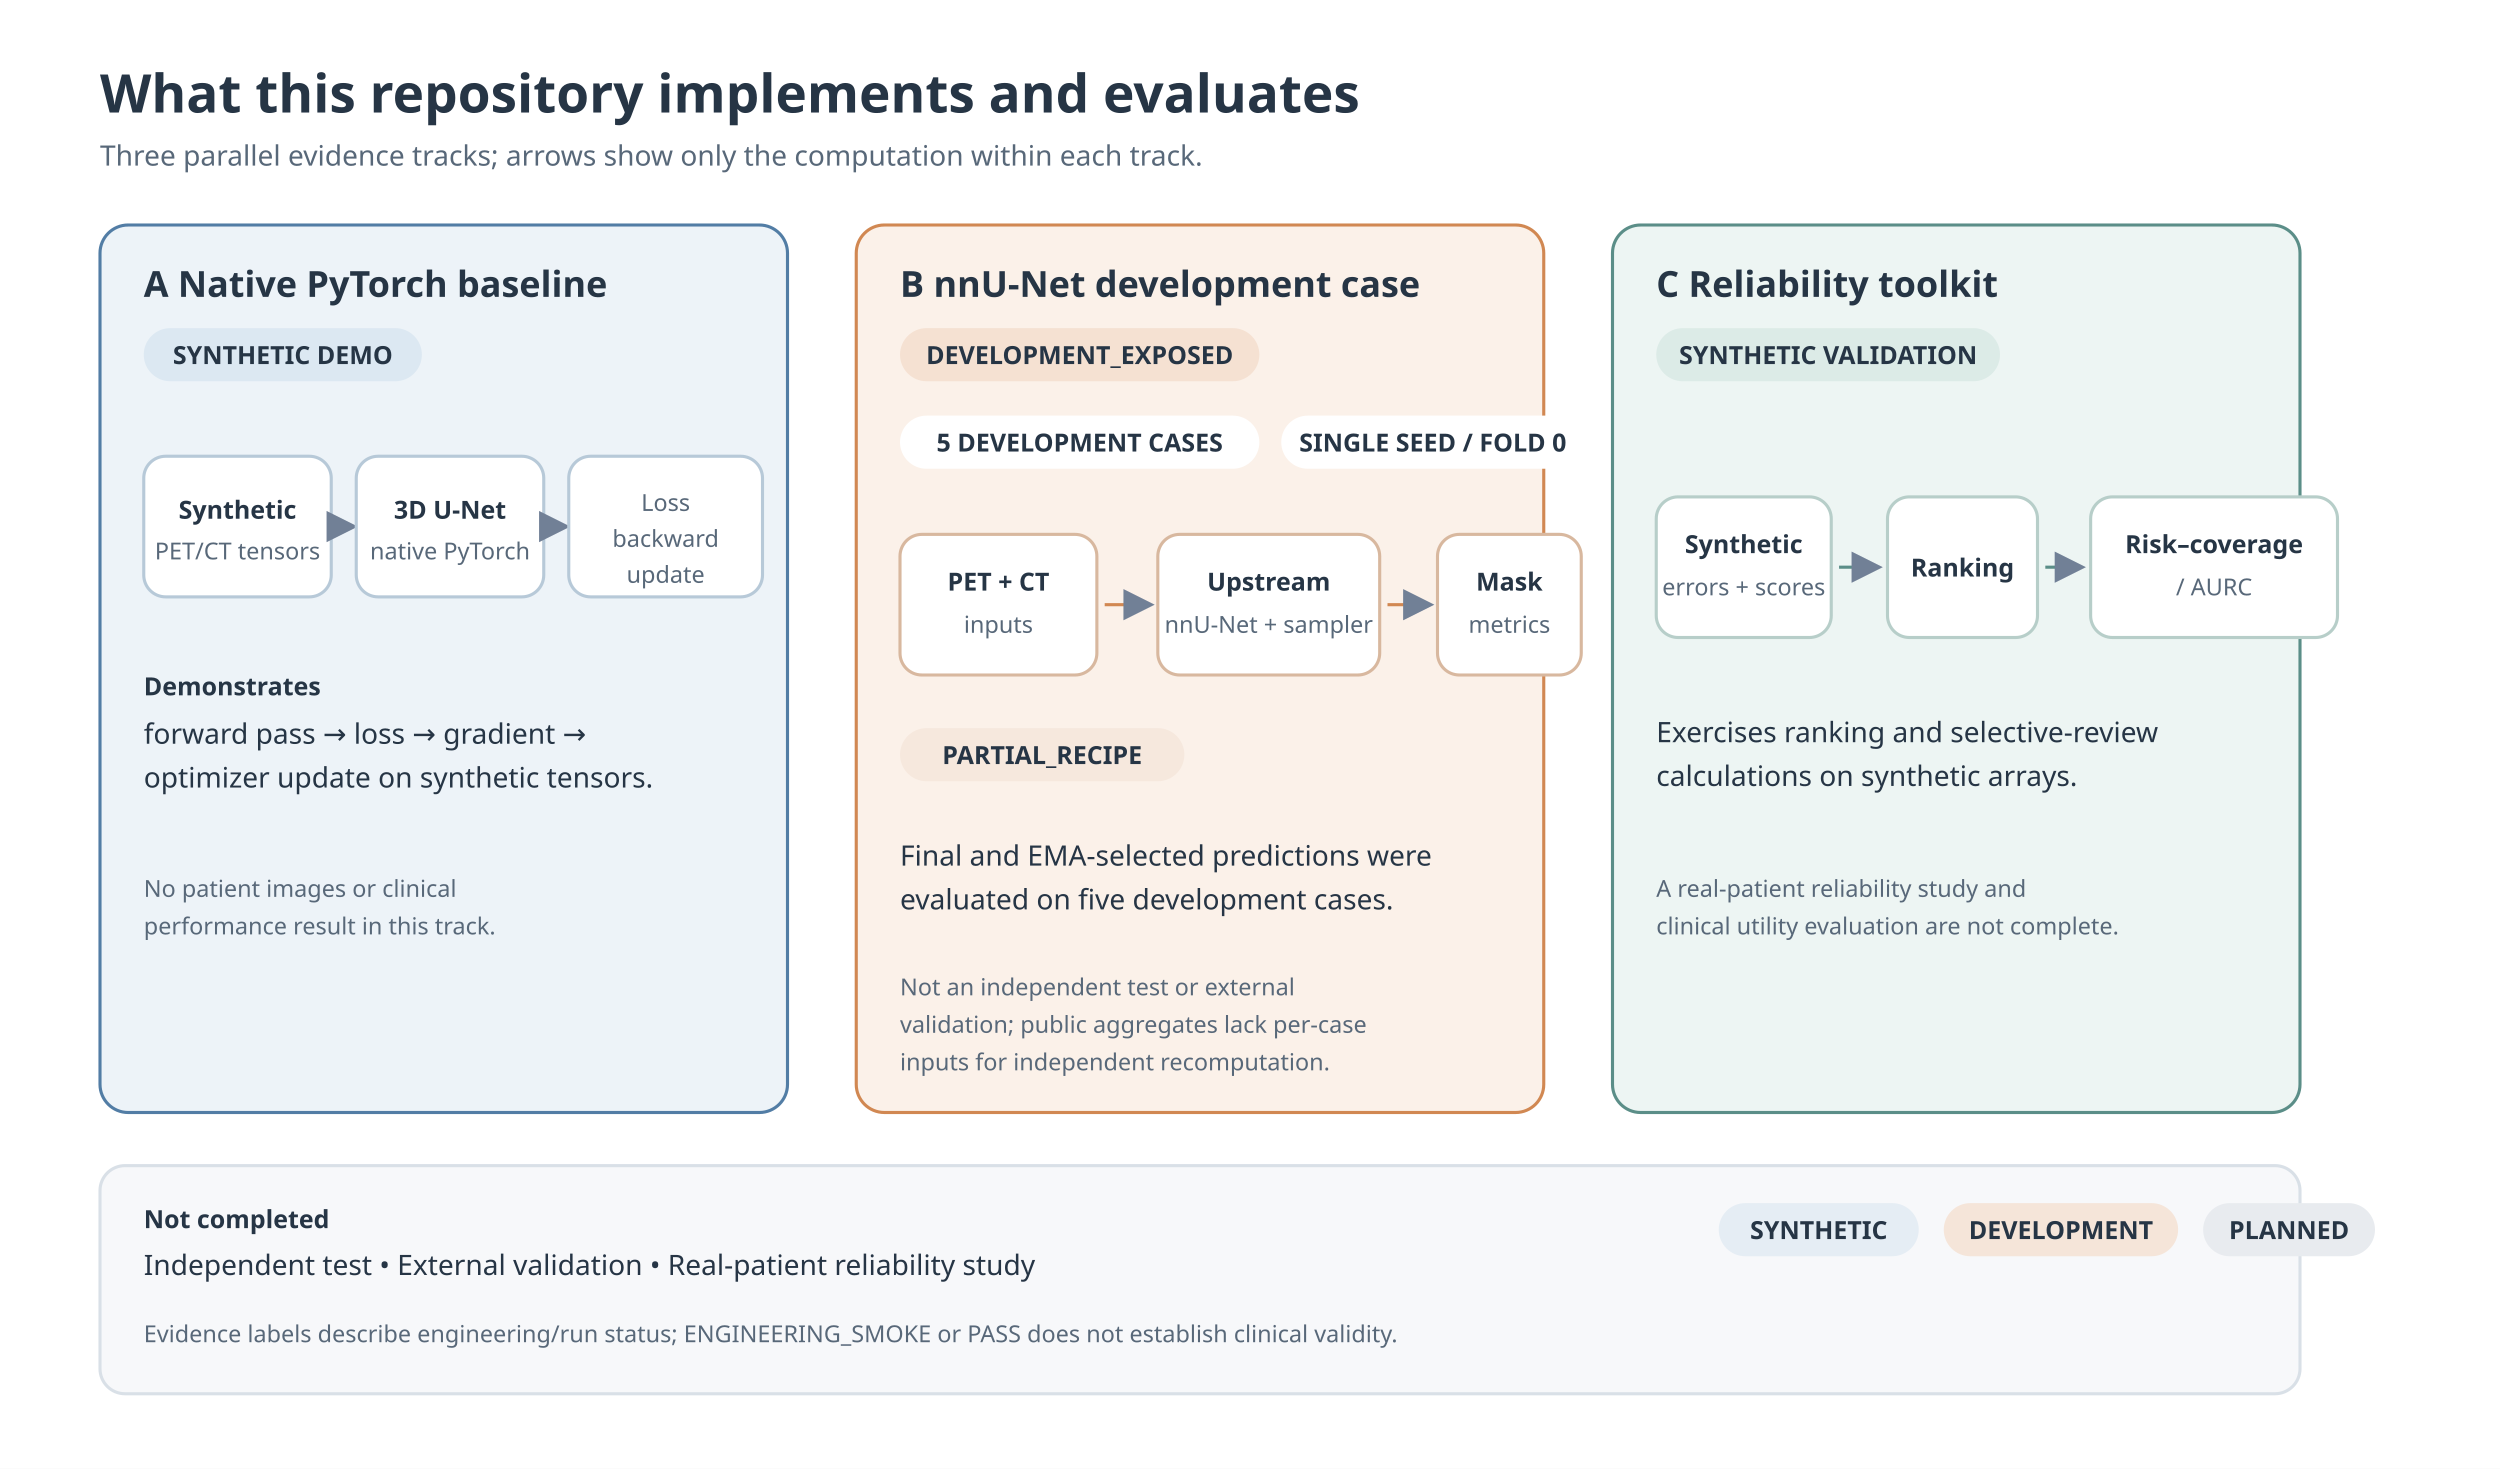
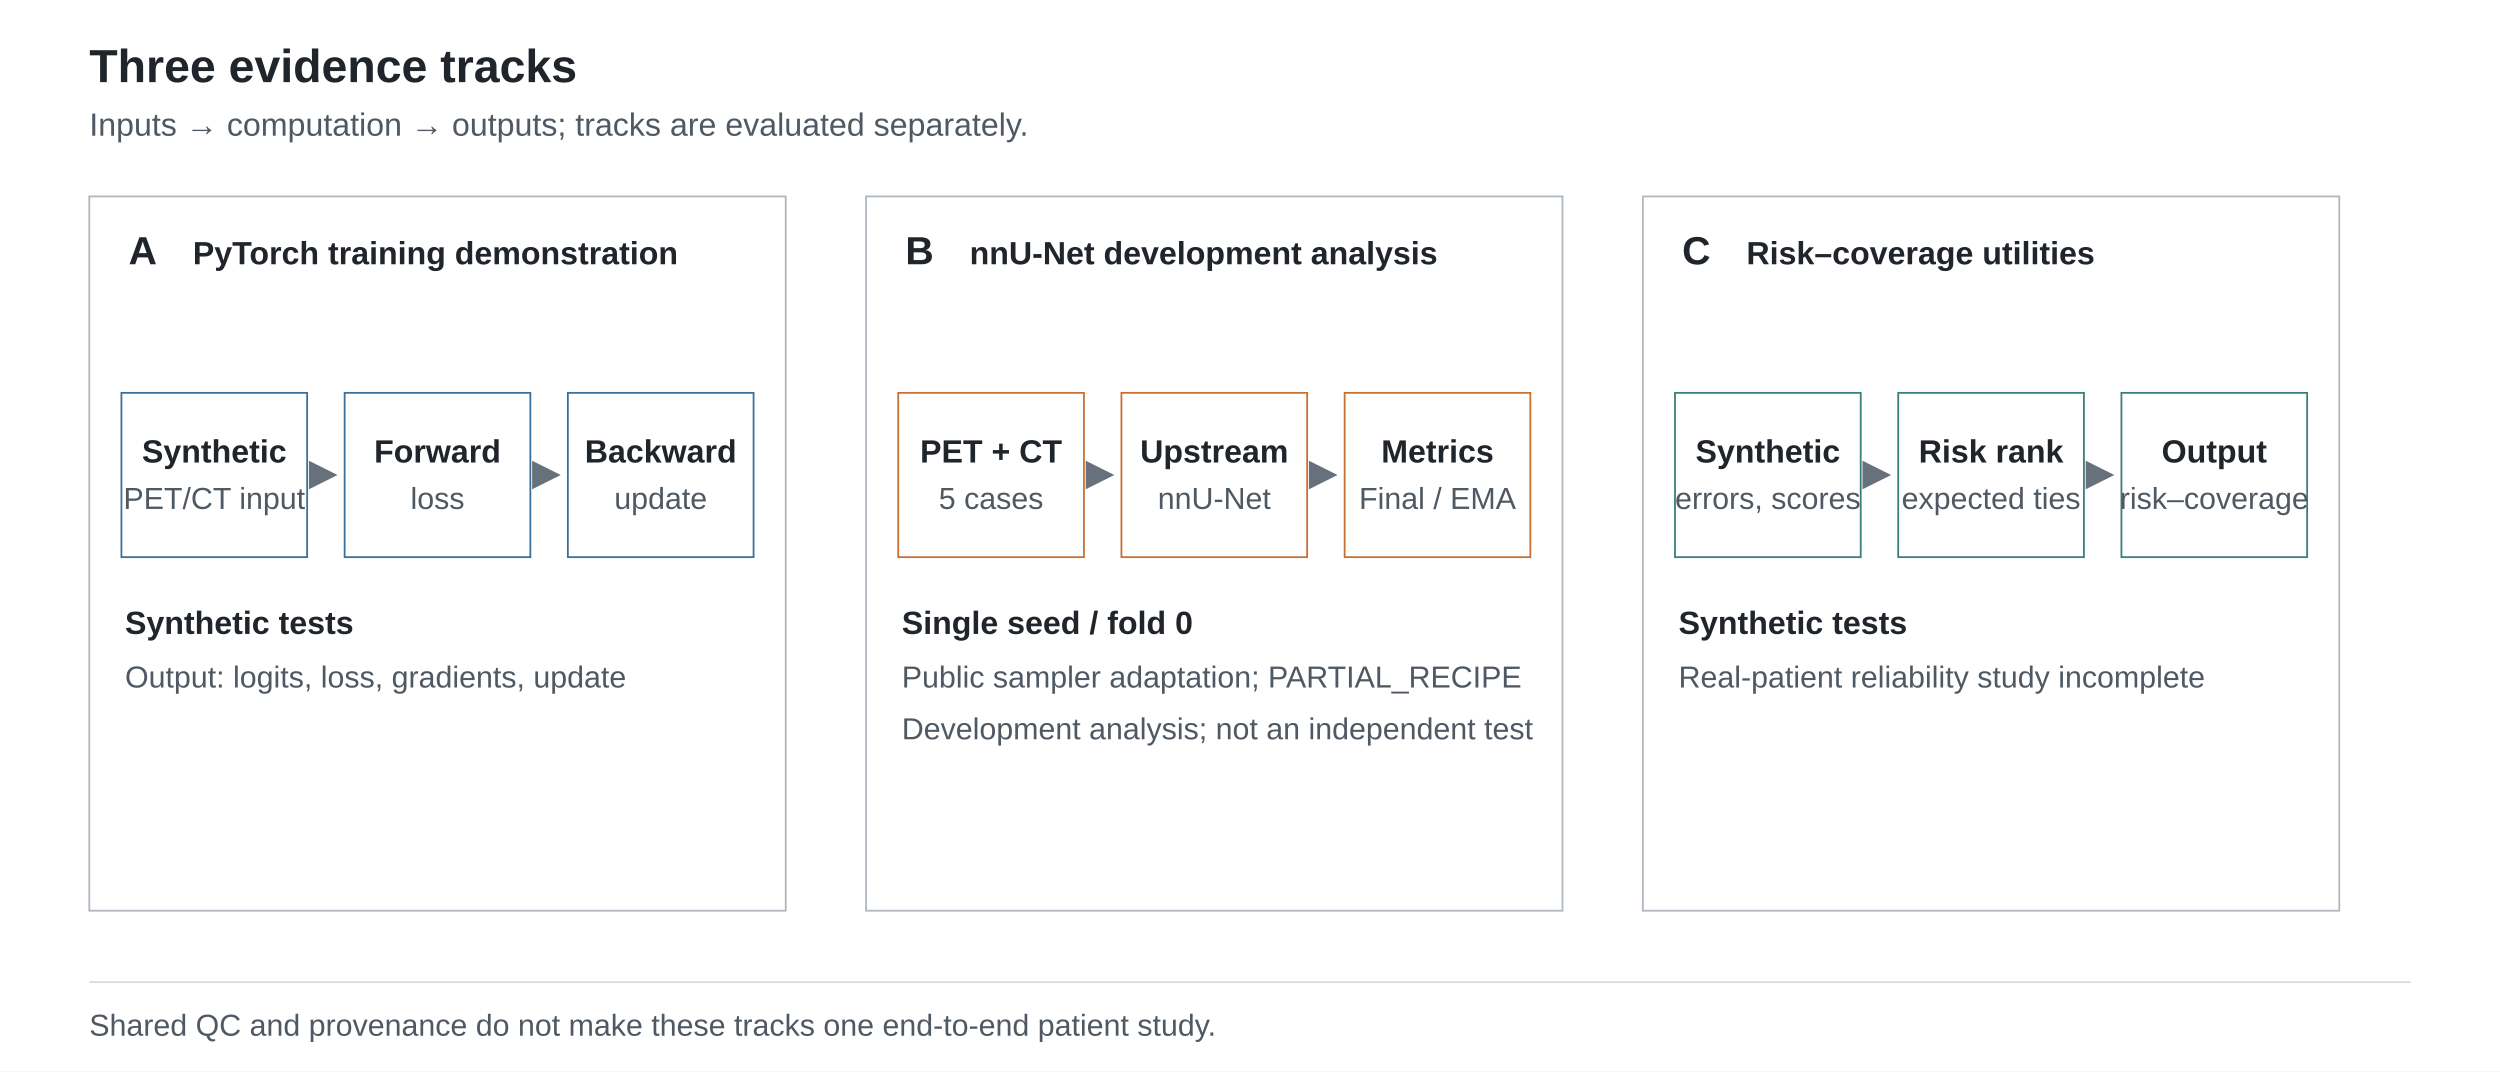
- <svg xmlns="http://www.w3.org/2000/svg" width="1600" height="940" viewBox="0 0 1600 940" role="img" aria-labelledby="title desc">
+ <svg xmlns="http://www.w3.org/2000/svg" width="1400" height="600" viewBox="0 0 1400 600" role="img" aria-labelledby="title desc">
  <defs>
-     <pattern id="control-hatch" width="9" height="9" patternUnits="userSpaceOnUse" patternTransform="rotate(45)">
-       <rect width="9" height="9" fill="#f0f1f2" />
-       <line x1="0" y1="0" x2="0" y2="9" stroke="#929aa2" stroke-width="3" />
+     <pattern id="control-hatch" width="8" height="8" patternUnits="userSpaceOnUse" patternTransform="rotate(45)">
+       <rect width="8" height="8" fill="#f4f4f4" />
+       <line x1="0" y1="0" x2="0" y2="8" stroke="#69727a" stroke-width="2" />
    </pattern>
-     <marker id="arrow" markerWidth="10" markerHeight="10" refX="8" refY="5" orient="auto">
-       <path d="M0,0 L10,5 L0,10 z" fill="#718096" />
+     <marker id="arrow" markerWidth="8" markerHeight="8" refX="7" refY="4" orient="auto">
+       <path d="M0,0 L8,4 L0,8 z" fill="#67717b" />
    </marker>
  </defs>
-   <rect x="0" y="0" width="1600" height="940" fill="#ffffff" />
-   <style>text{font-family:sans-serif;fill:#263545} .title{font-size:34px;font-weight:700} .subtitle{font-size:18px;fill:#586879} .section{font-size:23px;font-weight:700} .body{font-size:18px} .small{font-size:15px;fill:#586879} .label{font-size:16px;font-weight:700} .metric{font-size:16px;font-variant-numeric:tabular-nums}</style>
-   <text x="64.0" y="72.0" class="title" text-anchor="start">What this repository implements and evaluates</text>
-   <text x="64.0" y="106.0" class="subtitle" text-anchor="start">Three parallel evidence tracks; arrows show only the computation within each track.</text>
-   <rect x="64.0" y="144.0" width="440.0" height="568.0" rx="18" fill="#edf3f8" stroke="#527da5" stroke-width="2" />
-   <rect x="548.0" y="144.0" width="440.0" height="568.0" rx="18" fill="#fbf1e9" stroke="#d18852" stroke-width="2" />
-   <rect x="1032.0" y="144.0" width="440.0" height="568.0" rx="18" fill="#edf5f3" stroke="#5b8e88" stroke-width="2" />
-   <text x="92.0" y="190.0" class="section" text-anchor="start">A  Native PyTorch baseline</text>
-   <rect x="92.0" y="210.0" width="178.0" height="34" rx="17" fill="#dce8f2" />
-   <text x="181.0" y="233.0" class="label" text-anchor="middle" fill="#23364d">SYNTHETIC DEMO</text>
-   <rect x="92.0" y="292.0" width="120.0" height="90.0" rx="14" fill="#ffffff" stroke="#b7c9d8" stroke-width="2" />
-   <text x="152.0" y="332.0" class="label" text-anchor="middle">Synthetic</text>
-   <text x="152.0" y="358.0" class="small" text-anchor="middle">PET/CT tensors</text>
-   <line x1="215.0" y1="337.0" x2="225.0" y2="337.0" stroke="#527da5" stroke-width="2" marker-end="url(#arrow)" />
-   <rect x="228.0" y="292.0" width="120.0" height="90.0" rx="14" fill="#ffffff" stroke="#b7c9d8" stroke-width="2" />
-   <text x="288.0" y="332.0" class="label" text-anchor="middle">3D U-Net</text>
-   <text x="288.0" y="358.0" class="small" text-anchor="middle">native PyTorch</text>
-   <line x1="351.0" y1="337.0" x2="361.0" y2="337.0" stroke="#527da5" stroke-width="2" marker-end="url(#arrow)" />
-   <rect x="364.0" y="292.0" width="124.0" height="90.0" rx="14" fill="#ffffff" stroke="#b7c9d8" stroke-width="2" />
-   <text x="426.0" y="327.0" class="small" text-anchor="middle">Loss</text>
-   <text x="426.0" y="350.0" class="small" text-anchor="middle">backward</text>
-   <text x="426.0" y="373.0" class="small" text-anchor="middle">update</text>
-   <text x="92.0" y="445.0" class="label" text-anchor="start">Demonstrates</text>
-   <text x="92.0" y="476.0" class="body" text-anchor="start">forward pass → loss → gradient →</text>
-   <text x="92.0" y="504.0" class="body" text-anchor="start">optimizer update on synthetic tensors.</text>
-   <text x="92.0" y="574.0" class="small" text-anchor="start">No patient images or clinical</text>
-   <text x="92.0" y="598.0" class="small" text-anchor="start">performance result in this track.</text>
-   <text x="576.0" y="190.0" class="section" text-anchor="start">B  nnU-Net development case</text>
-   <rect x="576.0" y="210.0" width="230.0" height="34" rx="17" fill="#f5e1d2" />
-   <text x="691.0" y="233.0" class="label" text-anchor="middle" fill="#23364d">DEVELOPMENT_EXPOSED</text>
-   <rect x="576.0" y="266.0" width="230.0" height="34" rx="17" fill="#ffffff" />
-   <text x="691.0" y="289.0" class="label" text-anchor="middle" fill="#23364d">5 DEVELOPMENT CASES</text>
-   <rect x="820.0" y="266.0" width="194.0" height="34" rx="17" fill="#ffffff" />
-   <text x="917.0" y="289.0" class="label" text-anchor="middle" fill="#23364d">SINGLE SEED / FOLD 0</text>
-   <rect x="576.0" y="342.0" width="126.0" height="90.0" rx="14" fill="#ffffff" stroke="#d8b89f" stroke-width="2" />
-   <text x="639.0" y="378.0" class="label" text-anchor="middle">PET + CT</text>
-   <text x="639.0" y="405.0" class="small" text-anchor="middle">inputs</text>
-   <line x1="707.0" y1="387.0" x2="735.0" y2="387.0" stroke="#d18852" stroke-width="2" marker-end="url(#arrow)" />
-   <rect x="741.0" y="342.0" width="142.0" height="90.0" rx="14" fill="#ffffff" stroke="#d8b89f" stroke-width="2" />
-   <text x="812.0" y="378.0" class="label" text-anchor="middle">Upstream</text>
-   <text x="812.0" y="405.0" class="small" text-anchor="middle">nnU-Net + sampler</text>
-   <line x1="888.0" y1="387.0" x2="914.0" y2="387.0" stroke="#d18852" stroke-width="2" marker-end="url(#arrow)" />
-   <rect x="920.0" y="342.0" width="92.0" height="90.0" rx="14" fill="#ffffff" stroke="#d8b89f" stroke-width="2" />
-   <text x="966.0" y="378.0" class="label" text-anchor="middle">Mask</text>
-   <text x="966.0" y="405.0" class="small" text-anchor="middle">metrics</text>
-   <rect x="576.0" y="466.0" width="182.0" height="34" rx="17" fill="#f6e8dd" />
-   <text x="667.0" y="489.0" class="label" text-anchor="middle" fill="#23364d">PARTIAL_RECIPE</text>
-   <text x="576.0" y="554.0" class="body" text-anchor="start">Final and EMA-selected predictions were</text>
-   <text x="576.0" y="582.0" class="body" text-anchor="start">evaluated on five development cases.</text>
-   <text x="576.0" y="637.0" class="small" text-anchor="start">Not an independent test or external</text>
-   <text x="576.0" y="661.0" class="small" text-anchor="start">validation; public aggregates lack per-case</text>
-   <text x="576.0" y="685.0" class="small" text-anchor="start">inputs for independent recomputation.</text>
-   <text x="1060.0" y="190.0" class="section" text-anchor="start">C  Reliability toolkit</text>
-   <rect x="1060.0" y="210.0" width="220.0" height="34" rx="17" fill="#dcebe7" />
-   <text x="1170.0" y="233.0" class="label" text-anchor="middle" fill="#23364d">SYNTHETIC VALIDATION</text>
-   <rect x="1060.0" y="318.0" width="112.0" height="90.0" rx="14" fill="#ffffff" stroke="#b7cec9" stroke-width="2" />
-   <text x="1116.0" y="354.0" class="label" text-anchor="middle">Synthetic</text>
-   <text x="1116.0" y="381.0" class="small" text-anchor="middle">errors + scores</text>
-   <line x1="1177.0" y1="363.0" x2="1201.0" y2="363.0" stroke="#5b8e88" stroke-width="2" marker-end="url(#arrow)" />
-   <rect x="1208.0" y="318.0" width="96.0" height="90.0" rx="14" fill="#ffffff" stroke="#b7cec9" stroke-width="2" />
-   <text x="1256.0" y="369.0" class="label" text-anchor="middle">Ranking</text>
-   <line x1="1309.0" y1="363.0" x2="1331.0" y2="363.0" stroke="#5b8e88" stroke-width="2" marker-end="url(#arrow)" />
-   <rect x="1338.0" y="318.0" width="158.0" height="90.0" rx="14" fill="#ffffff" stroke="#b7cec9" stroke-width="2" />
-   <text x="1417.0" y="354.0" class="label" text-anchor="middle">Risk–coverage</text>
-   <text x="1417.0" y="381.0" class="small" text-anchor="middle">/ AURC</text>
-   <text x="1060.0" y="475.0" class="body" text-anchor="start">Exercises ranking and selective-review</text>
-   <text x="1060.0" y="503.0" class="body" text-anchor="start">calculations on synthetic arrays.</text>
-   <text x="1060.0" y="574.0" class="small" text-anchor="start">A real-patient reliability study and</text>
-   <text x="1060.0" y="598.0" class="small" text-anchor="start">clinical utility evaluation are not complete.</text>
-   <rect x="64.0" y="746.0" width="1408.0" height="146.0" rx="16" fill="#f7f8fa" stroke="#d9e0e7" stroke-width="2" />
-   <text x="92.0" y="786.0" class="label" text-anchor="start">Not completed</text>
-   <text x="92.0" y="816.0" class="body" text-anchor="start">Independent test  •  External validation  •  Real-patient reliability study</text>
-   <text x="92.0" y="859.0" class="small" text-anchor="start">Evidence labels describe engineering/run status; ENGINEERING_SMOKE or PASS does not establish clinical validity.</text>
-   <rect x="1100.0" y="770.0" width="128.0" height="34" rx="17" fill="#e5edf4" />
-   <text x="1164.0" y="793.0" class="label" text-anchor="middle" fill="#23364d">SYNTHETIC</text>
-   <rect x="1244.0" y="770.0" width="150.0" height="34" rx="17" fill="#f5e5d9" />
-   <text x="1319.0" y="793.0" class="label" text-anchor="middle" fill="#23364d">DEVELOPMENT</text>
-   <rect x="1410.0" y="770.0" width="110.0" height="34" rx="17" fill="#e8ebef" />
-   <text x="1465.0" y="793.0" class="label" text-anchor="middle" fill="#23364d">PLANNED</text>
+   <rect x="0" y="0" width="1400" height="600" fill="#ffffff" />
+   <style>text{font-family:Arial,Helvetica,sans-serif;fill:#20252b} .title{font-size:26px;font-weight:700} .subtitle{font-size:18px;fill:#4f5963} .section{font-size:22px;font-weight:700} .body{font-size:19px} .small{font-size:17px;fill:#4f5963} .label{font-size:18px;font-weight:700} .metric{font-size:18px;font-weight:700;font-variant-numeric:tabular-nums}</style>
+   <text x="50.0" y="46.0" class="title" text-anchor="start">Three evidence tracks</text>
+   <text x="50.0" y="76.0" class="subtitle" text-anchor="start">Inputs → computation → outputs; tracks are evaluated separately.</text>
+   <rect x="50.0" y="110.0" width="390.0" height="400.0" fill="#ffffff" stroke="#aeb7c0" stroke-width="1" />
+   <text x="72.0" y="148.0" class="section" text-anchor="start" fill="#3b6f9c">A</text>
+   <text x="108.0" y="148.0" class="label" text-anchor="start">PyTorch training demonstration</text>
+   <rect x="485.0" y="110.0" width="390.0" height="400.0" fill="#ffffff" stroke="#aeb7c0" stroke-width="1" />
+   <text x="507.0" y="148.0" class="section" text-anchor="start" fill="#c86f32">B</text>
+   <text x="543.0" y="148.0" class="label" text-anchor="start">nnU-Net development analysis</text>
+   <rect x="920.0" y="110.0" width="390.0" height="400.0" fill="#ffffff" stroke="#aeb7c0" stroke-width="1" />
+   <text x="942.0" y="148.0" class="section" text-anchor="start" fill="#377f78">C</text>
+   <text x="978.0" y="148.0" class="label" text-anchor="start">Risk–coverage utilities</text>
+   <rect x="68.0" y="220.0" width="104.0" height="92.0" fill="#ffffff" stroke="#3b6f9c" stroke-width="1" />
+   <text x="120.0" y="259.0" class="label" text-anchor="middle">Synthetic</text>
+   <text x="120.0" y="285.0" class="small" text-anchor="middle">PET/CT input</text>
+   <line x1="176.0" y1="266.0" x2="187.0" y2="266.0" stroke="#3b6f9c" stroke-width="2" marker-end="url(#arrow)" />
+   <rect x="193.0" y="220.0" width="104.0" height="92.0" fill="#ffffff" stroke="#3b6f9c" stroke-width="1" />
+   <text x="245.0" y="259.0" class="label" text-anchor="middle">Forward</text>
+   <text x="245.0" y="285.0" class="small" text-anchor="middle">loss</text>
+   <line x1="301.0" y1="266.0" x2="312.0" y2="266.0" stroke="#3b6f9c" stroke-width="2" marker-end="url(#arrow)" />
+   <rect x="318.0" y="220.0" width="104.0" height="92.0" fill="#ffffff" stroke="#3b6f9c" stroke-width="1" />
+   <text x="370.0" y="259.0" class="label" text-anchor="middle">Backward</text>
+   <text x="370.0" y="285.0" class="small" text-anchor="middle">update</text>
+   <text x="70.0" y="355.0" class="label" text-anchor="start">Synthetic tests</text>
+   <text x="70.0" y="385.0" class="small" text-anchor="start">Output: logits, loss, gradients, update</text>
+   <rect x="503.0" y="220.0" width="104.0" height="92.0" fill="#ffffff" stroke="#c86f32" stroke-width="1" />
+   <text x="555.0" y="259.0" class="label" text-anchor="middle">PET + CT</text>
+   <text x="555.0" y="285.0" class="small" text-anchor="middle">5 cases</text>
+   <line x1="611.0" y1="266.0" x2="622.0" y2="266.0" stroke="#c86f32" stroke-width="2" marker-end="url(#arrow)" />
+   <rect x="628.0" y="220.0" width="104.0" height="92.0" fill="#ffffff" stroke="#c86f32" stroke-width="1" />
+   <text x="680.0" y="259.0" class="label" text-anchor="middle">Upstream</text>
+   <text x="680.0" y="285.0" class="small" text-anchor="middle">nnU-Net</text>
+   <line x1="736.0" y1="266.0" x2="747.0" y2="266.0" stroke="#c86f32" stroke-width="2" marker-end="url(#arrow)" />
+   <rect x="753.0" y="220.0" width="104.0" height="92.0" fill="#ffffff" stroke="#c86f32" stroke-width="1" />
+   <text x="805.0" y="259.0" class="label" text-anchor="middle">Metrics</text>
+   <text x="805.0" y="285.0" class="small" text-anchor="middle">Final / EMA</text>
+   <text x="505.0" y="355.0" class="label" text-anchor="start">Single seed / fold 0</text>
+   <text x="505.0" y="385.0" class="small" text-anchor="start">Public sampler adaptation; PARTIAL_RECIPE</text>
+   <text x="505.0" y="414.0" class="small" text-anchor="start">Development analysis; not an independent test</text>
+   <rect x="938.0" y="220.0" width="104.0" height="92.0" fill="#ffffff" stroke="#377f78" stroke-width="1" />
+   <text x="990.0" y="259.0" class="label" text-anchor="middle">Synthetic</text>
+   <text x="990.0" y="285.0" class="small" text-anchor="middle">errors, scores</text>
+   <line x1="1046.0" y1="266.0" x2="1057.0" y2="266.0" stroke="#377f78" stroke-width="2" marker-end="url(#arrow)" />
+   <rect x="1063.0" y="220.0" width="104.0" height="92.0" fill="#ffffff" stroke="#377f78" stroke-width="1" />
+   <text x="1115.0" y="259.0" class="label" text-anchor="middle">Risk rank</text>
+   <text x="1115.0" y="285.0" class="small" text-anchor="middle">expected ties</text>
+   <line x1="1171.0" y1="266.0" x2="1182.0" y2="266.0" stroke="#377f78" stroke-width="2" marker-end="url(#arrow)" />
+   <rect x="1188.0" y="220.0" width="104.0" height="92.0" fill="#ffffff" stroke="#377f78" stroke-width="1" />
+   <text x="1240.0" y="259.0" class="label" text-anchor="middle">Output</text>
+   <text x="1240.0" y="285.0" class="small" text-anchor="middle">risk–coverage</text>
+   <text x="940.0" y="355.0" class="label" text-anchor="start">Synthetic tests</text>
+   <text x="940.0" y="385.0" class="small" text-anchor="start">Real-patient reliability study incomplete</text>
+   <line x1="50.0" y1="550.0" x2="1350.0" y2="550.0" stroke="#d6dbe0" stroke-width="1" />
+   <text x="50.0" y="580.0" class="small" text-anchor="start">Shared QC and provenance do not make these tracks one end-to-end patient study.</text>
</svg>
